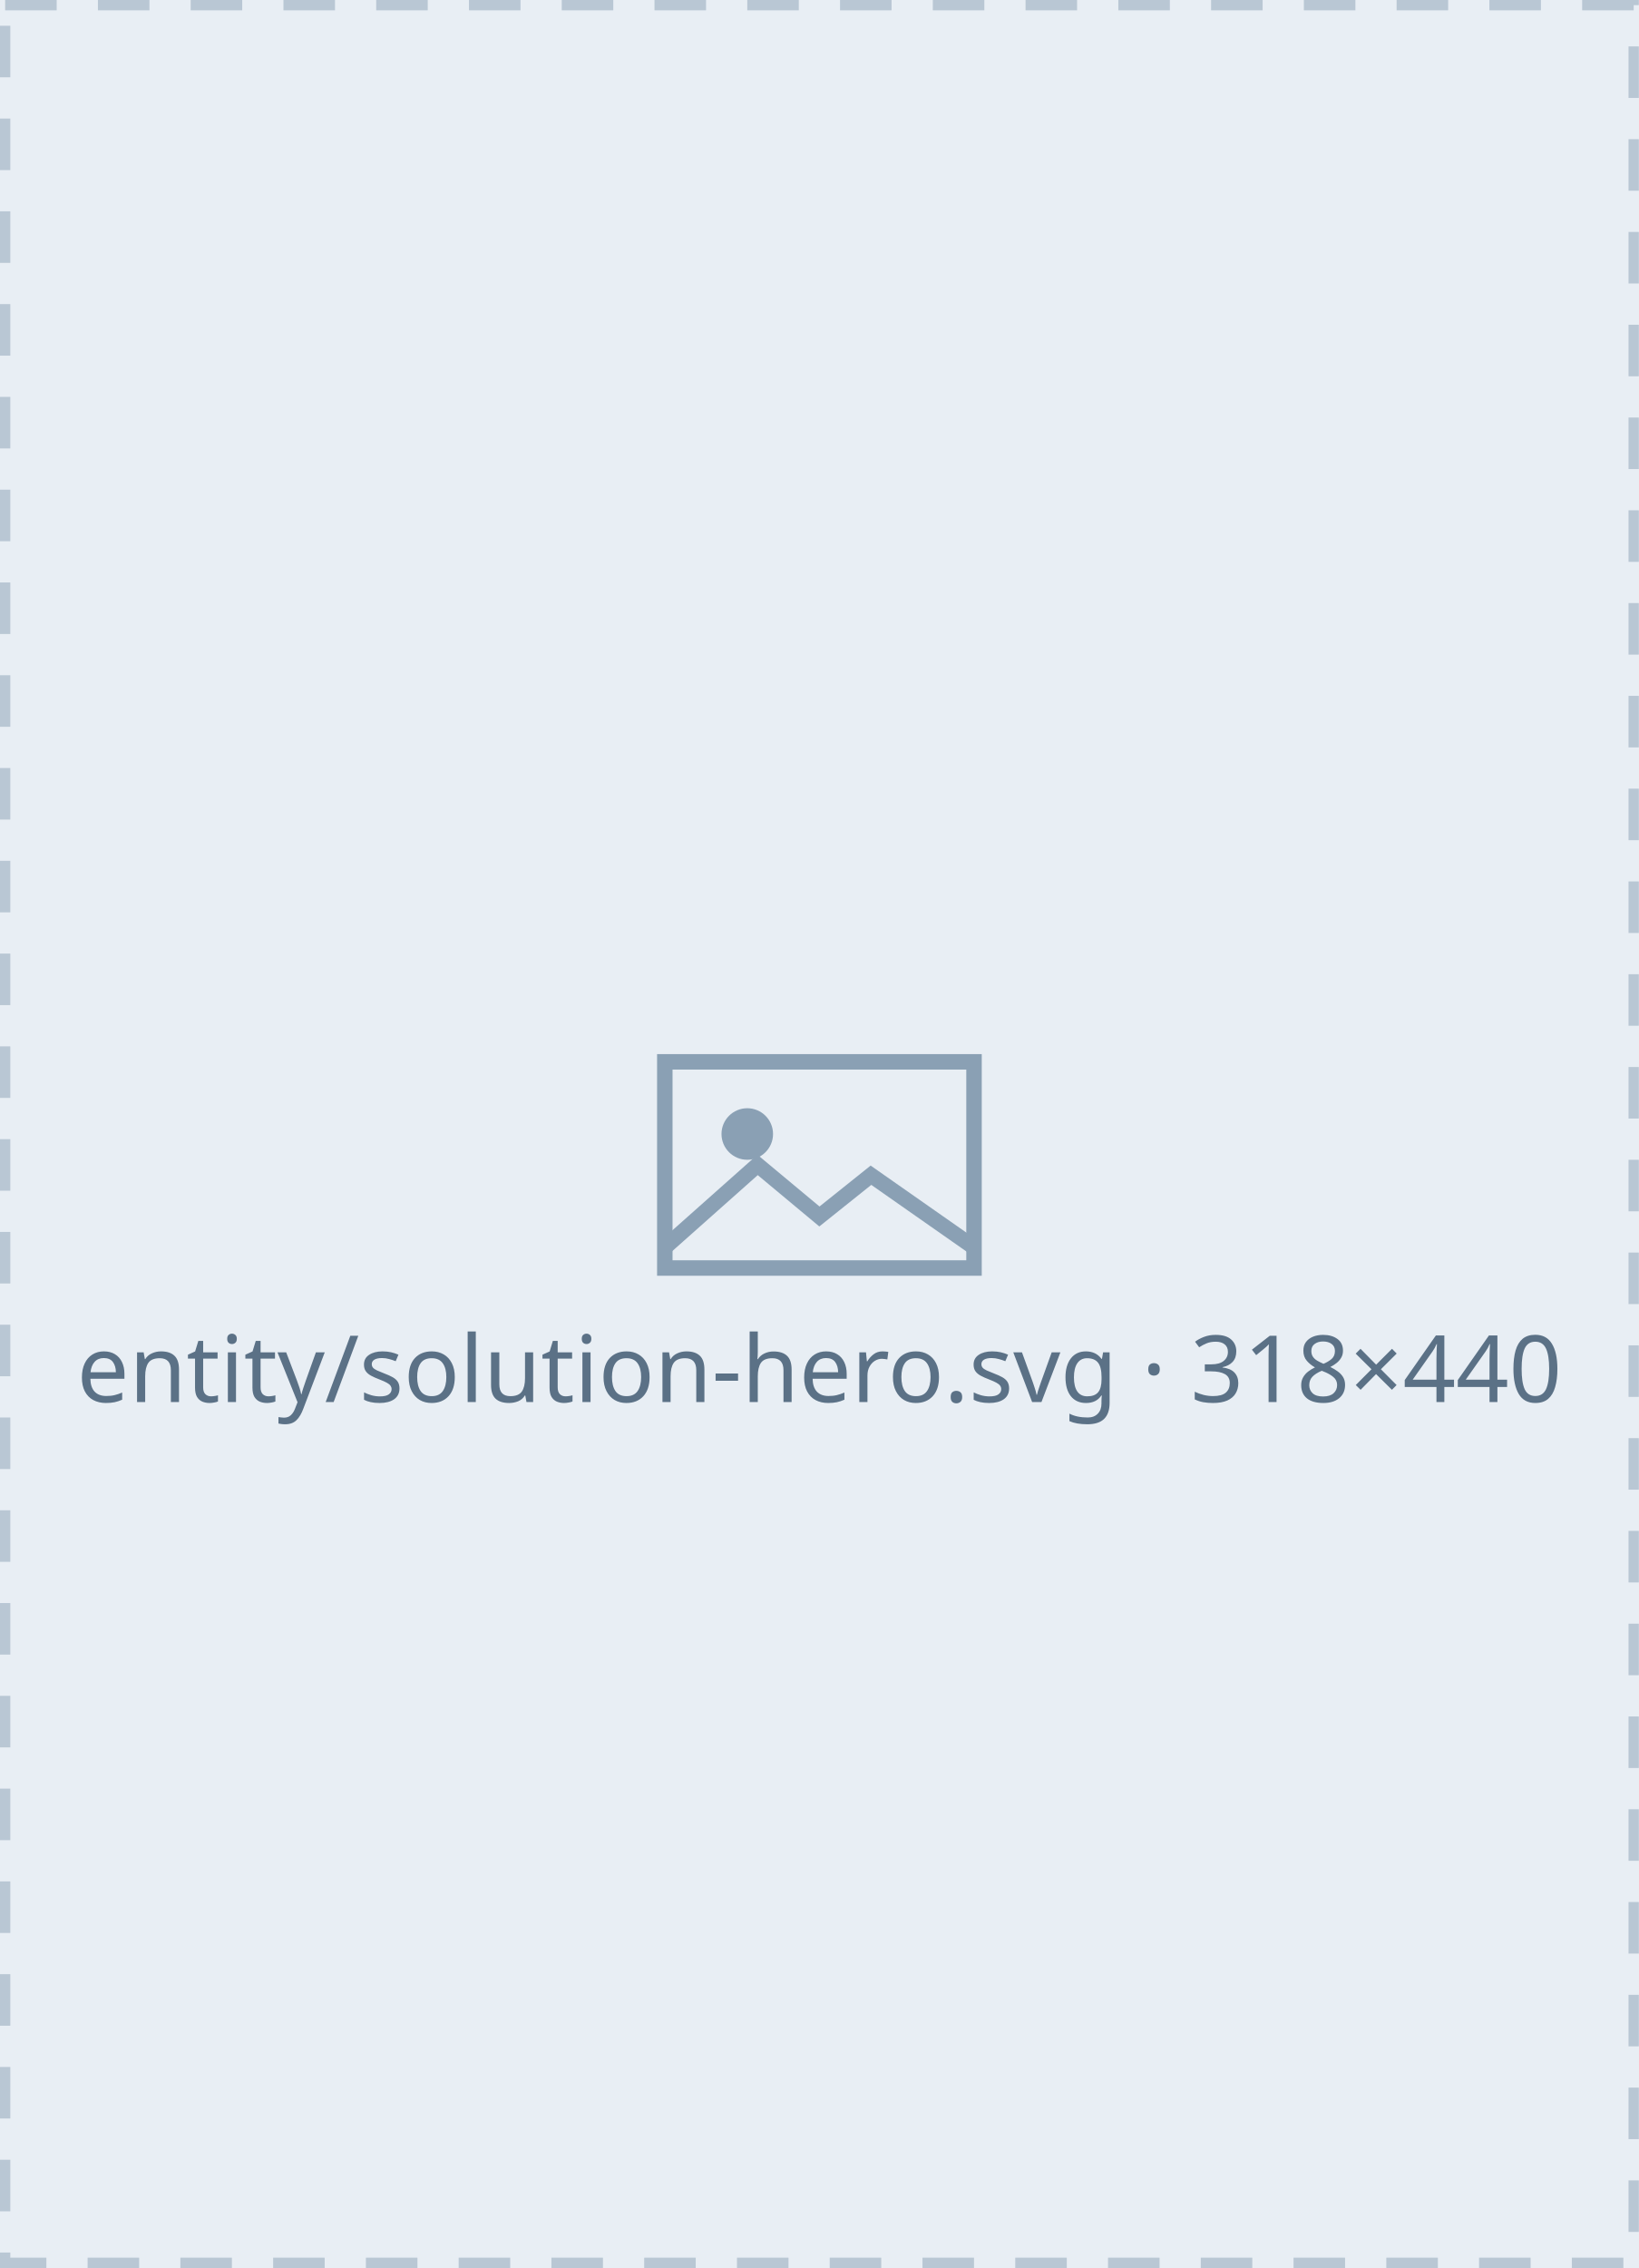
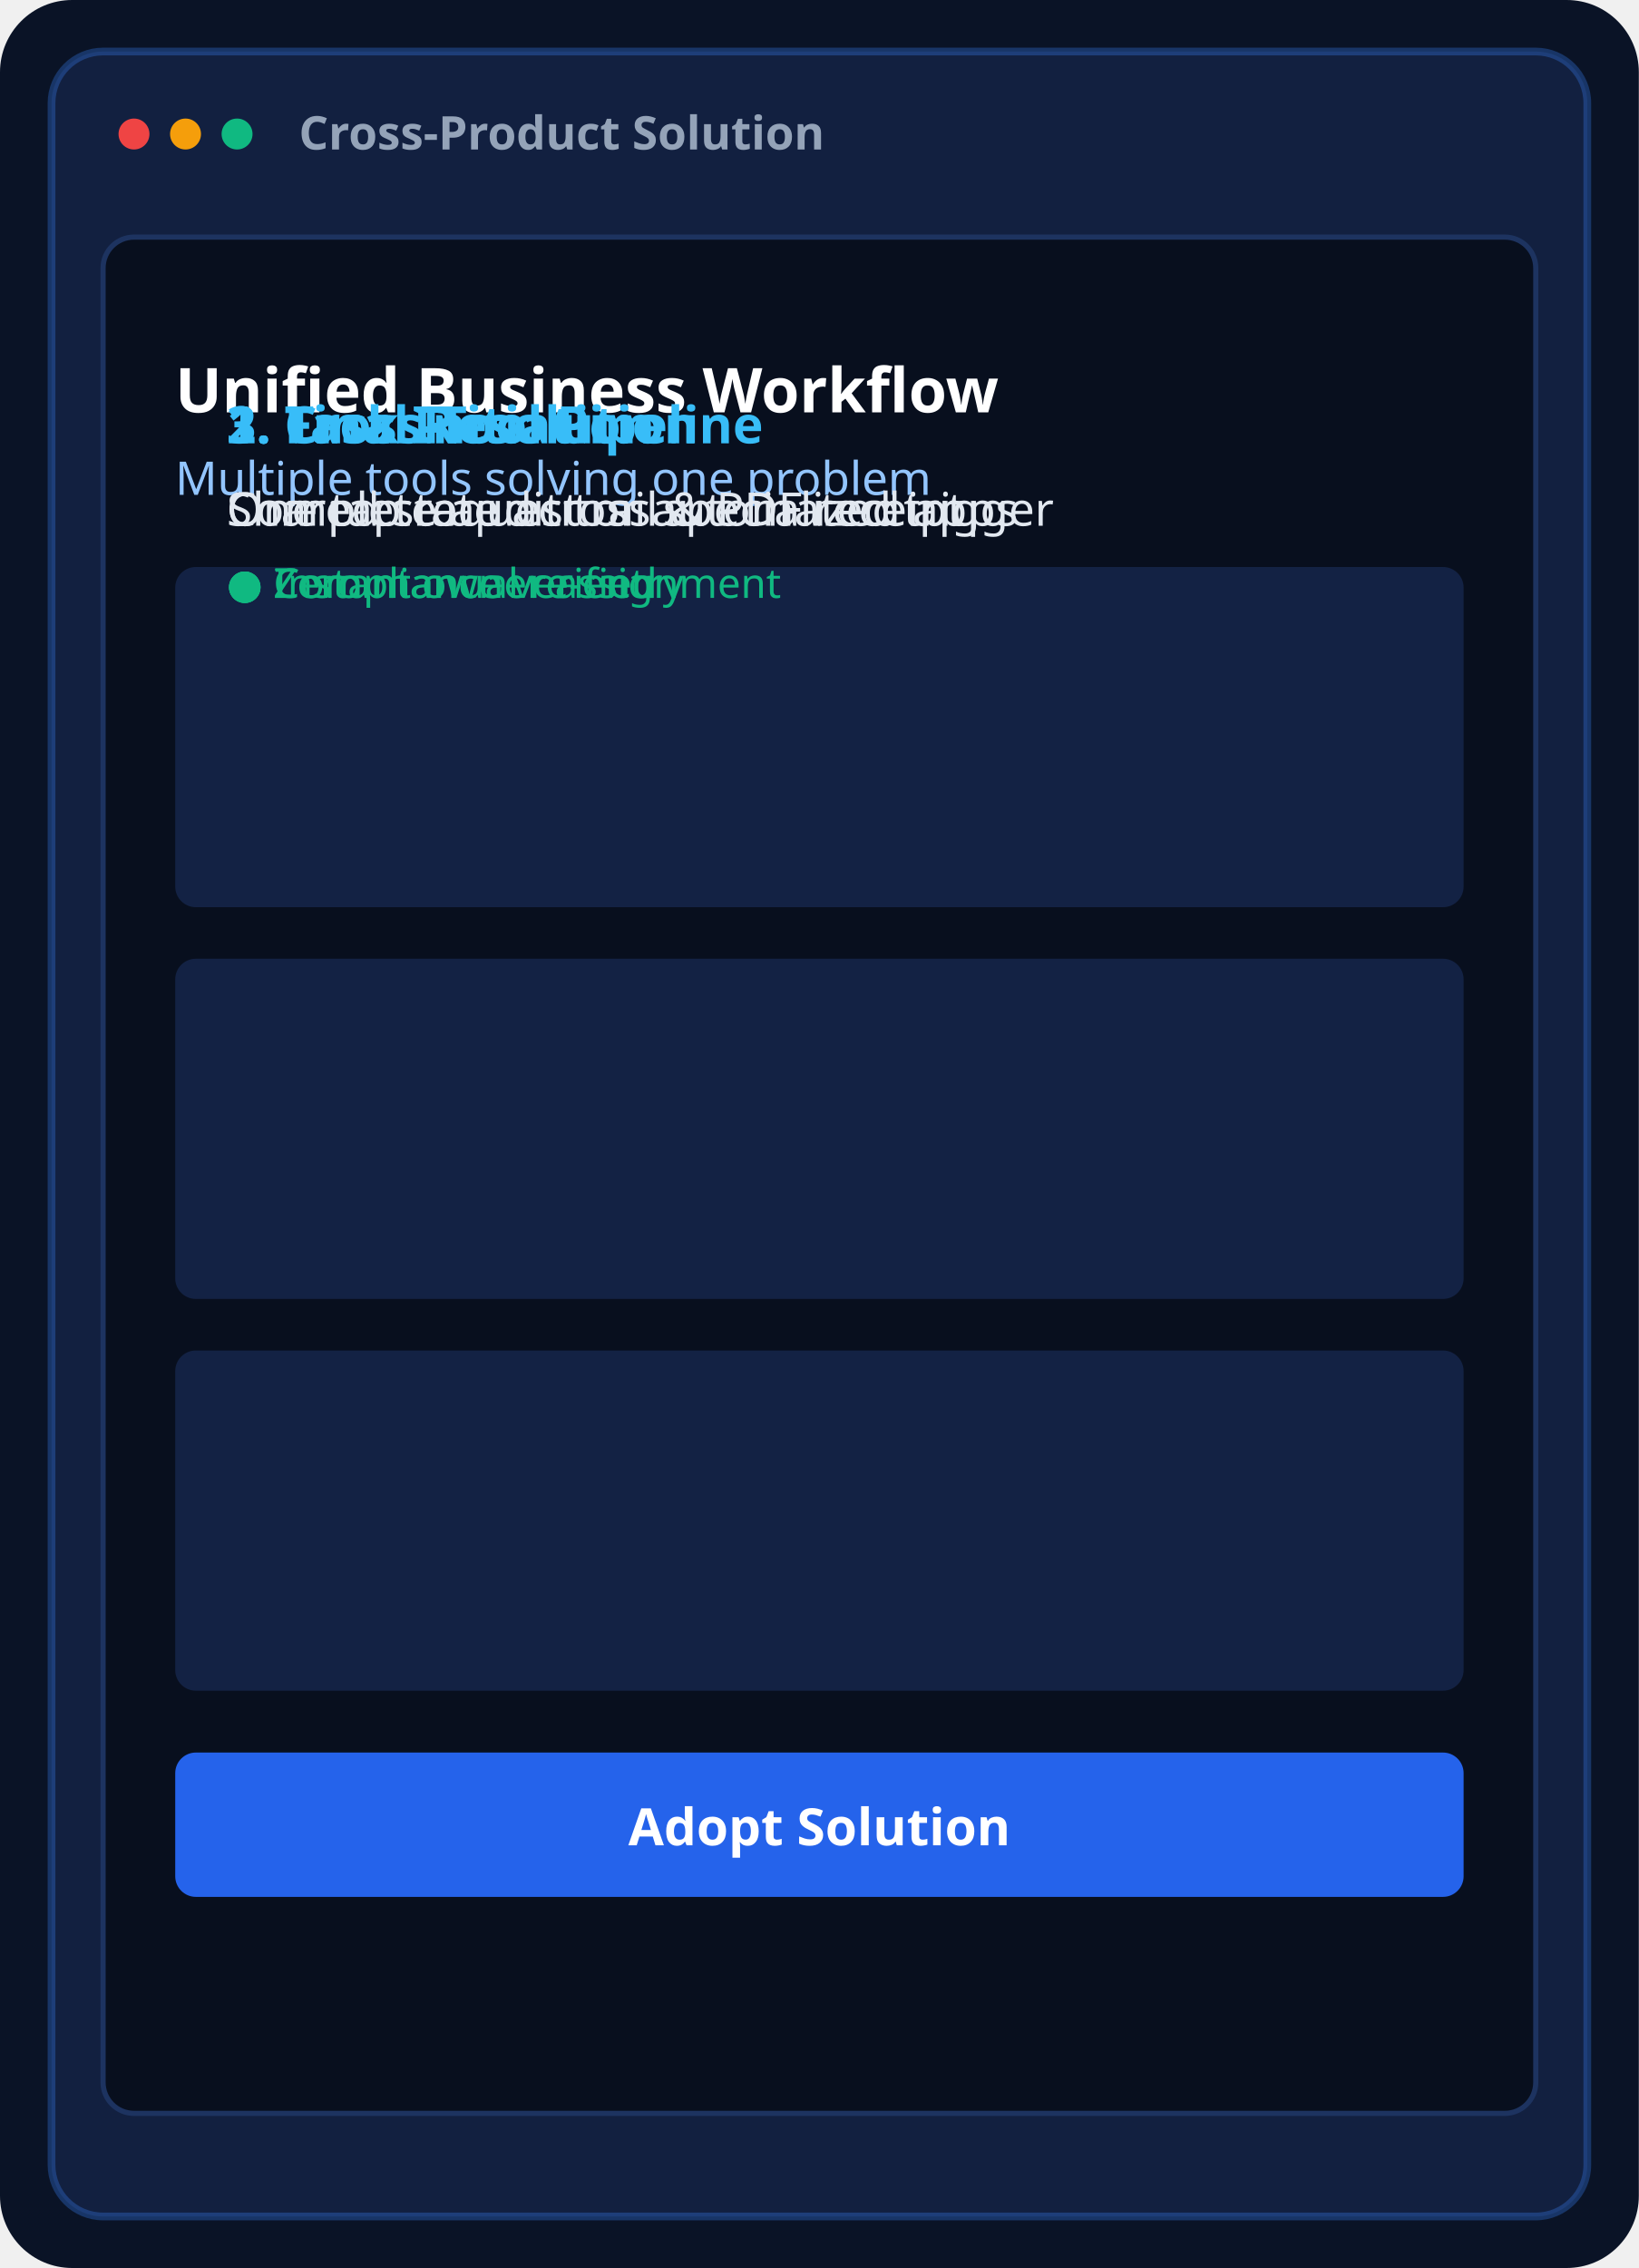
- <svg xmlns="http://www.w3.org/2000/svg" width="318" height="440" viewBox="0 0 318 440">
-   <rect width="100%" height="100%" fill="#e8eef4" />
-   <rect x="1" y="1" width="316" height="438" fill="none" stroke="#b9c7d4" stroke-width="2" stroke-dasharray="10 8" />
-   <path d="M129 206h60v40h-60z" fill="none" stroke="#8aa0b4" stroke-width="3" />
-   <circle cx="145" cy="220" r="5" fill="#8aa0b4" />
-   <path d="M129 242l18-16 12 10 10-8 20 14" fill="none" stroke="#8aa0b4" stroke-width="3" />
-   <text x="50%" y="272" text-anchor="middle" font-family="system-ui,sans-serif" font-size="18" fill="#5b7186">entity/solution-hero.svg · 318×440</text>
+ <svg xmlns="http://www.w3.org/2000/svg" width="318" height="440" viewBox="0 0 318 440" fill="none">
+   <rect width="318" height="440" rx="14" fill="#0A1326" />
+   <rect x="10" y="10" width="298" height="420" rx="10" fill="#122040" stroke="#3A86FF" stroke-width="1.5" stroke-opacity="0.3" />
+   <circle cx="26" cy="26" r="3" fill="#EF4444" />
+   <circle cx="36" cy="26" r="3" fill="#F59E0B" />
+   <circle cx="46" cy="26" r="3" fill="#10B981" />
+   <text x="58" y="29" fill="#94A3B8" font-size="9" font-family="system-ui, sans-serif" font-weight="600">Cross-Product Solution</text>
+   <g transform="translate(20, 46)">
+     <rect width="278" height="364" rx="6" fill="#080F1E" stroke="#1D3360" stroke-width="1" />
+     <g transform="translate(14, 18)">
+       <text x="0" y="16" fill="#FFFFFF" font-size="12" font-weight="bold" font-family="system-ui">Unified Business Workflow</text>
+       <text x="0" y="32" fill="#93C5FD" font-size="9" font-family="system-ui">Multiple tools solving one problem</text>
+       <rect y="46" width="250" height="66" rx="4" fill="#132244" />
+       <text x="10" y="22" fill="#38BDF8" font-size="10" font-weight="bold" font-family="system-ui">1. Task Initiation</text>
+       <text x="10" y="38" fill="#E2E8F0" font-size="9" font-family="system-ui">One tap request or automated trigger</text>
+       <text x="10" y="52" fill="#10B981" font-size="8" font-family="system-ui">● Instant owner assignment</text>
+       <rect y="122" width="250" height="66" rx="4" fill="#132244" />
+       <text x="10" y="22" fill="#38BDF8" font-size="10" font-weight="bold" font-family="system-ui">2. Cross-Tool Pipeline</text>
+       <text x="10" y="38" fill="#E2E8F0" font-size="9" font-family="system-ui">Shared state across specialized apps</text>
+       <text x="10" y="52" fill="#10B981" font-size="8" font-family="system-ui">● Zero manual re-entry</text>
+       <rect y="198" width="250" height="66" rx="4" fill="#132244" />
+       <text x="10" y="22" fill="#38BDF8" font-size="10" font-weight="bold" font-family="system-ui">3. Final Resolution</text>
+       <text x="10" y="38" fill="#E2E8F0" font-size="9" font-family="system-ui">Complete audit trail &amp; PDF receipt</text>
+       <text x="10" y="52" fill="#10B981" font-size="8" font-family="system-ui">● Compliance verified</text>
+       <rect y="276" width="250" height="28" rx="4" fill="#2563EB" />
+       <text x="125" y="294" fill="#FFFFFF" font-size="10" font-weight="bold" font-family="system-ui" text-anchor="middle">Adopt Solution</text>
+     </g>
+   </g>
</svg>
